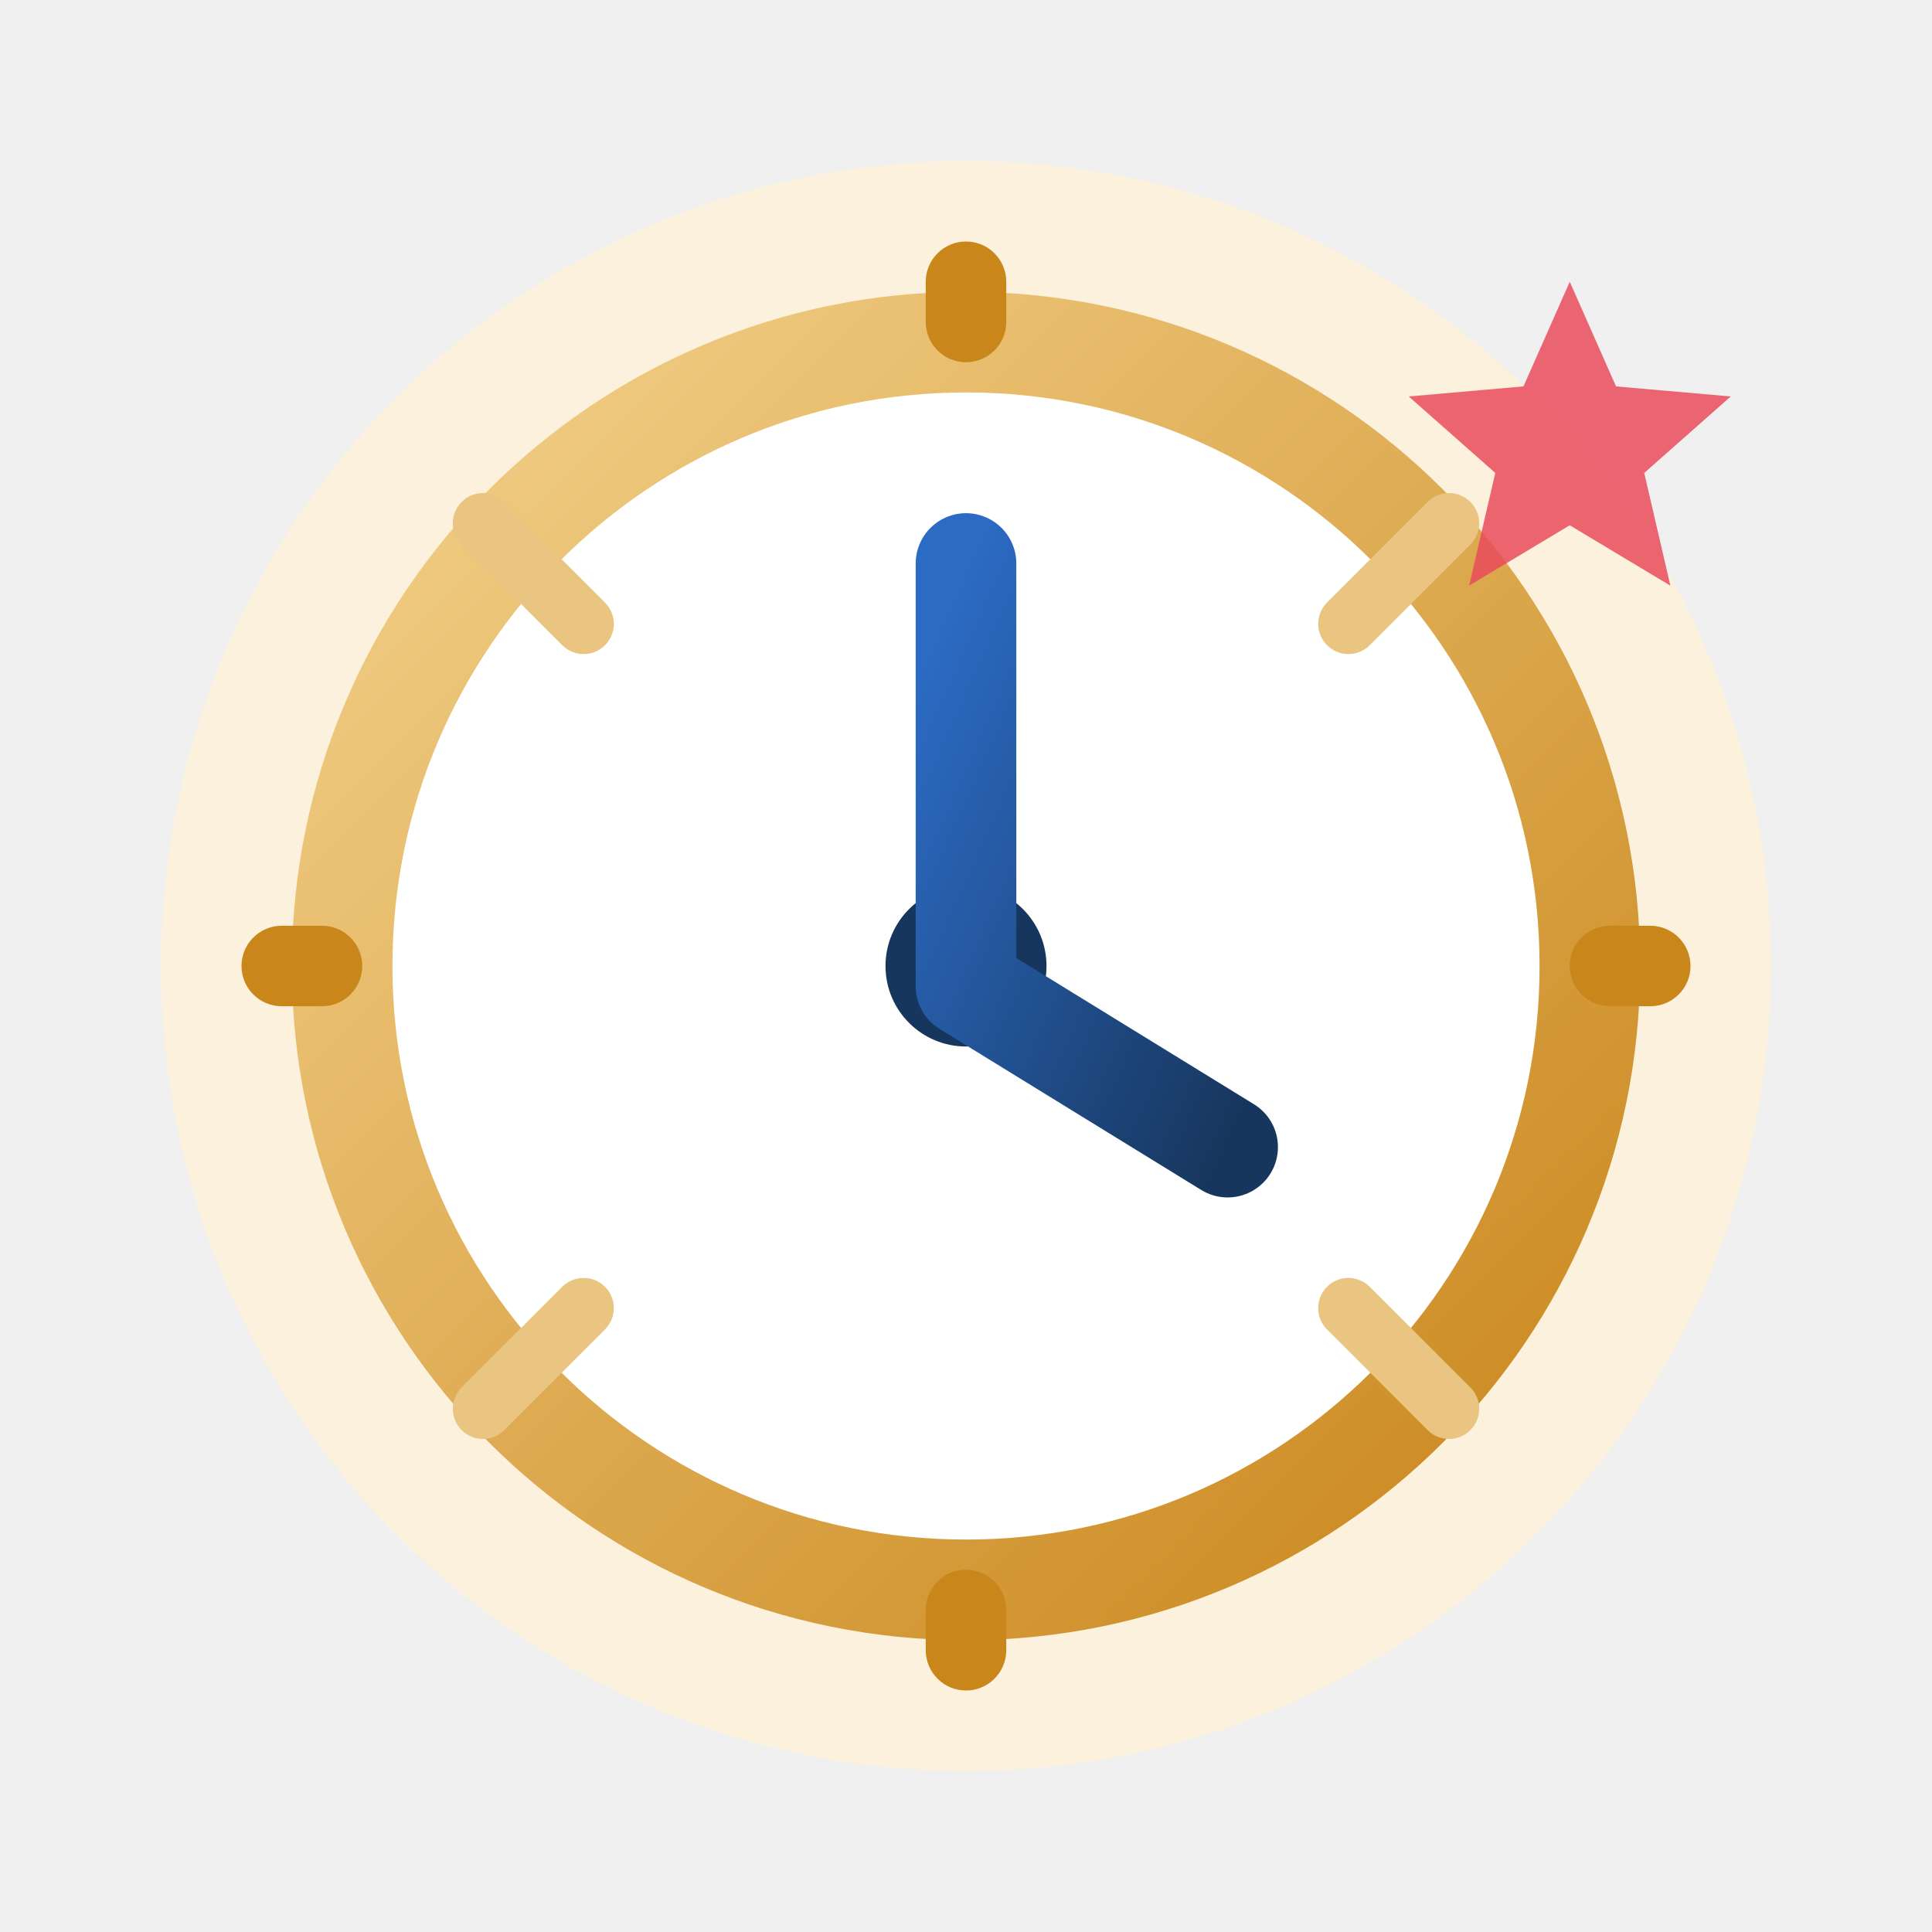
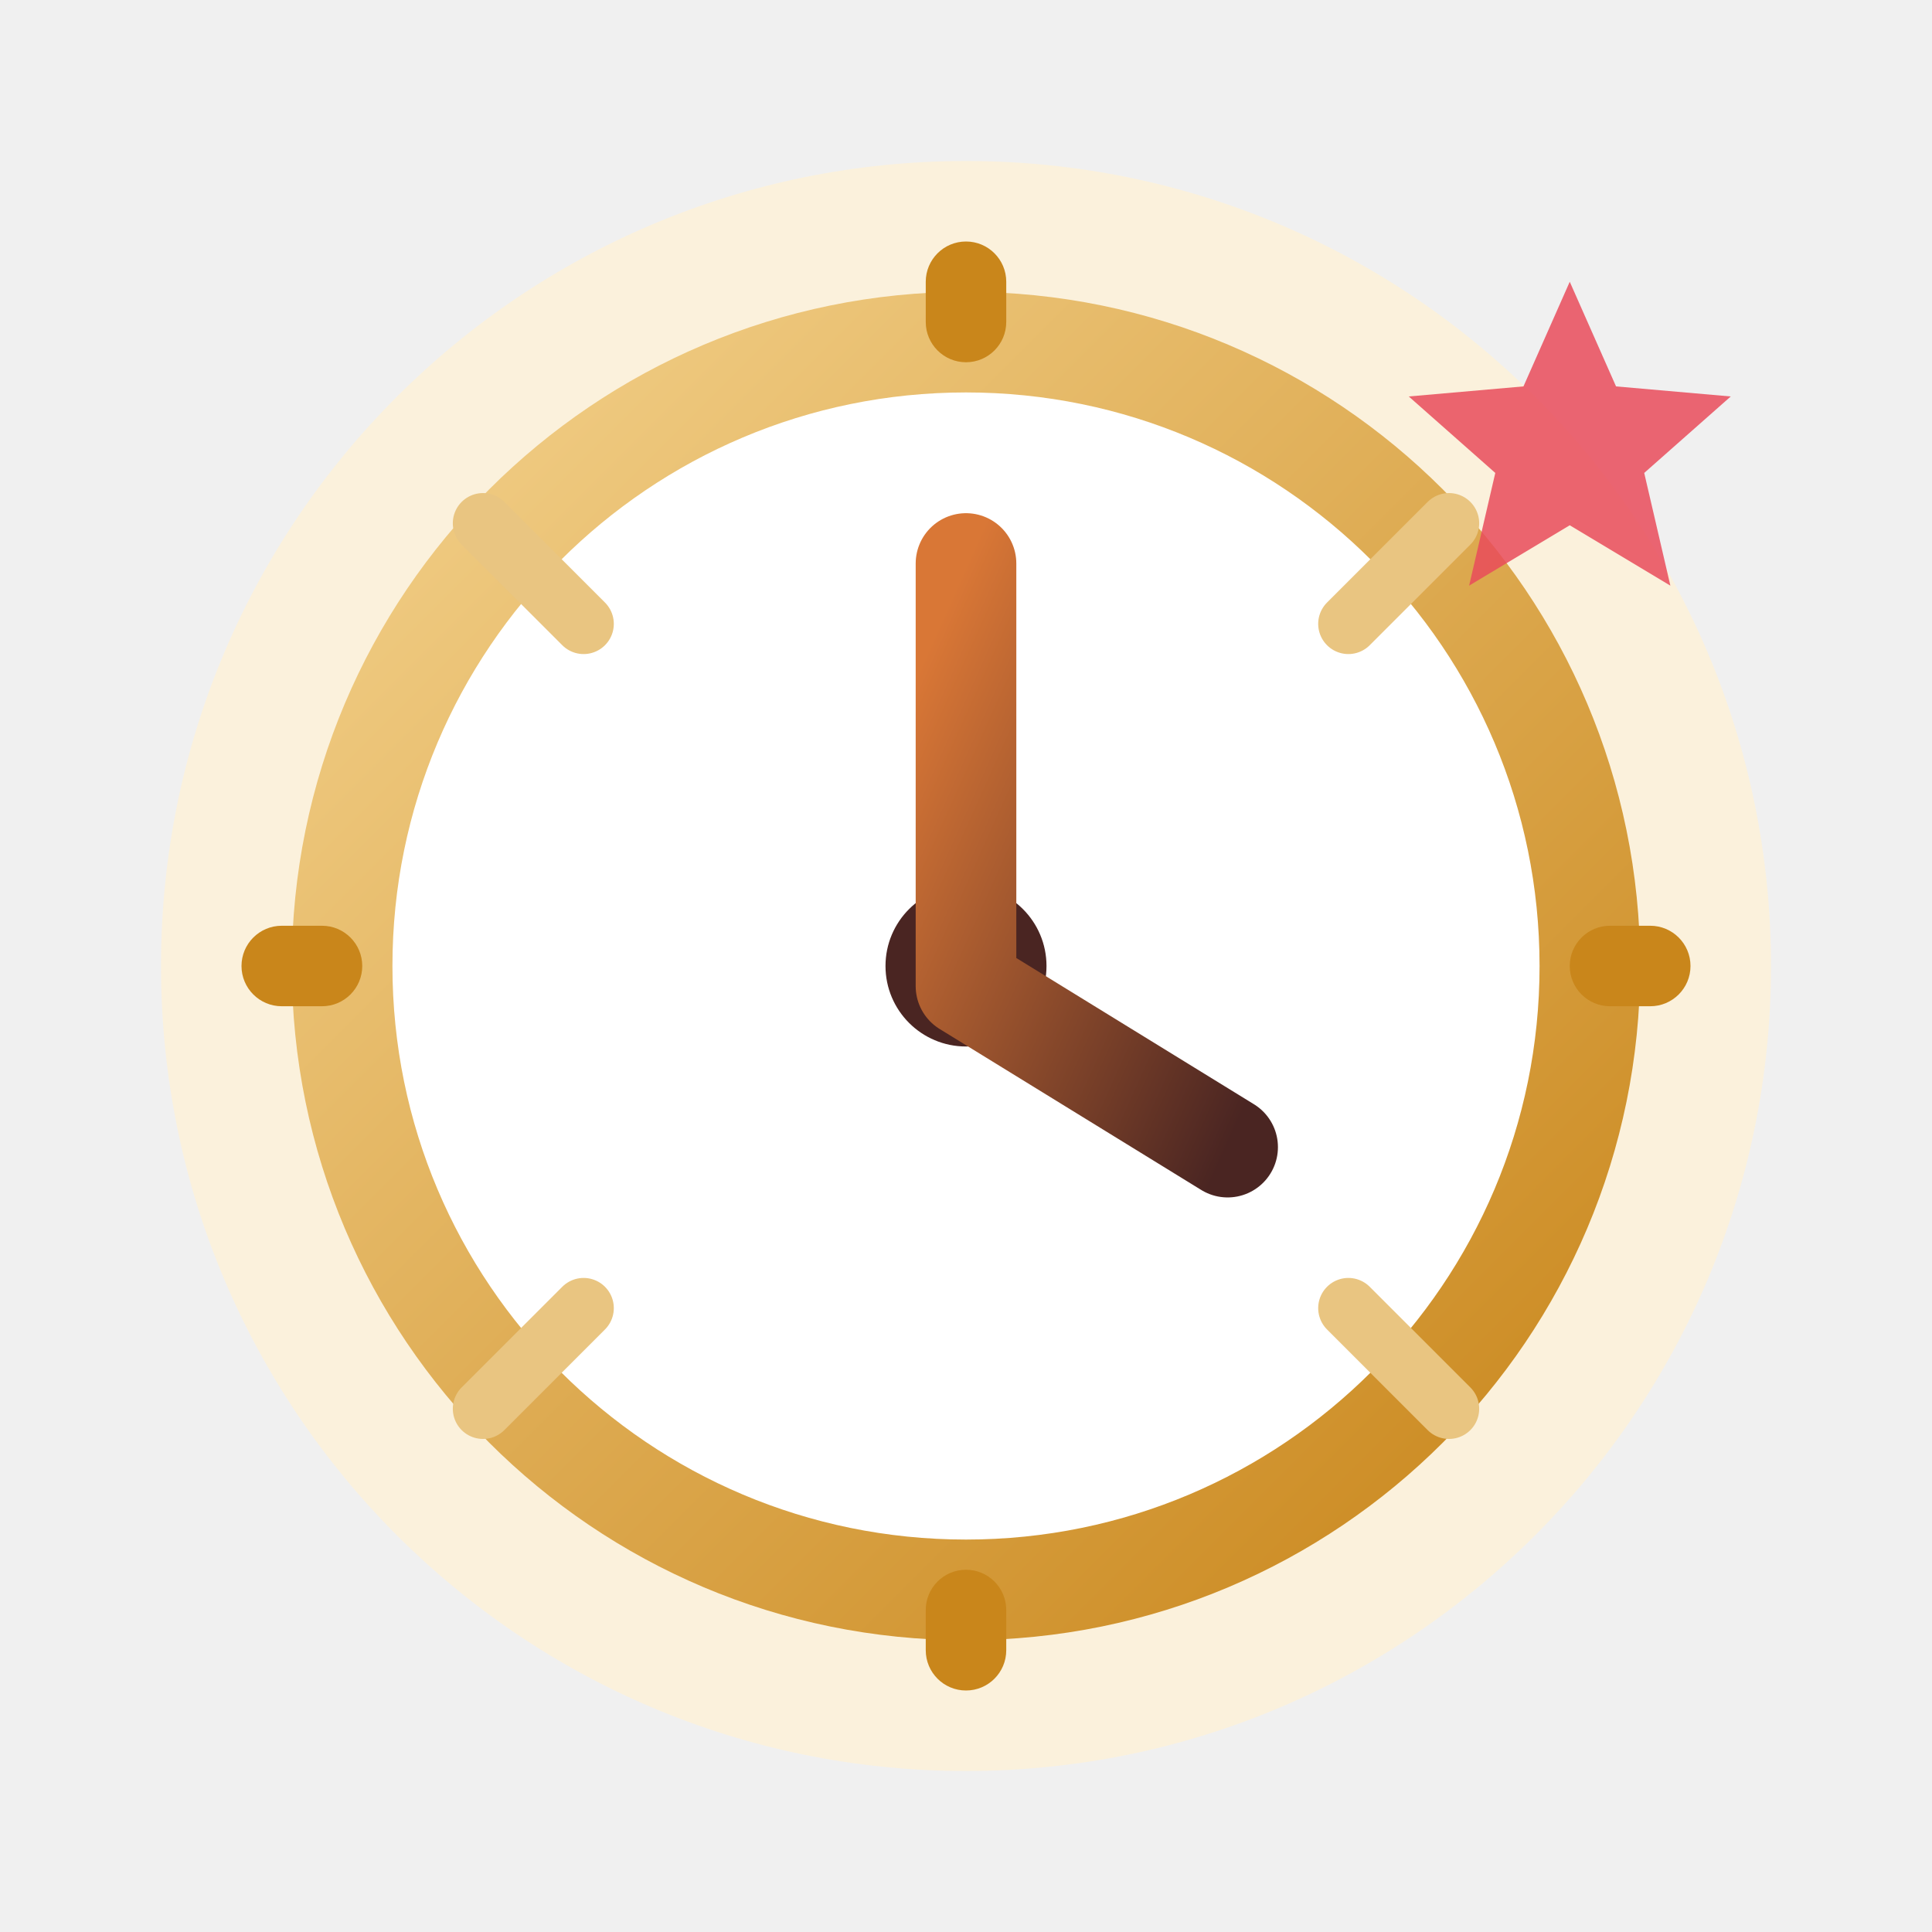
<svg xmlns="http://www.w3.org/2000/svg" viewBox="0 0 96 96" width="96" height="96" role="img" aria-label="Pending review clock">
  <defs>
    <linearGradient id="spGold" x1="0" y1="0" x2="1" y2="1">
      <stop offset="0" stop-color="#F3D18B" />
      <stop offset="1" stop-color="#C9861B" />
    </linearGradient>
    <linearGradient id="spNavy" x1="0" y1="0" x2="1" y2="1">
-       <stop offset="0" stop-color="#2C6BC4" />
-       <stop offset="1" stop-color="#17365D" />
+       <stop offset="0" stop-color="#D97736" />
+       <stop offset="1" stop-color="#4A2522" />
    </linearGradient>
  </defs>
  <circle cx="48" cy="48" r="40" fill="#FBF1DC" />
  <circle cx="48" cy="48" r="31" fill="#FFFFFF" stroke="url(#spGold)" stroke-width="5" />
-   <circle cx="48" cy="48" r="4" fill="#17365D" />
+   <circle cx="48" cy="48" r="4" fill="#4A2522" />
  <path d="M48 28v21l13 8" fill="none" stroke="url(#spNavy)" stroke-width="5" stroke-linecap="round" stroke-linejoin="round" />
  <g fill="#C9861B">
    <rect x="46" y="12" width="4" height="6" rx="2" />
    <rect x="46" y="78" width="4" height="6" rx="2" />
    <rect x="12" y="46" width="6" height="4" rx="2" />
    <rect x="78" y="46" width="6" height="4" rx="2" />
  </g>
  <g fill="none" stroke="#E9C581" stroke-width="3" stroke-linecap="round">
    <path d="M24 26l5 5" />
    <path d="M72 26l-5 5" />
    <path d="M24 70l5-5" />
    <path d="M72 70l-5-5" />
  </g>
  <path d="M78 14l2.3 5.2 5.7.5-4.3 3.8 1.3 5.6-5-3-5 3 1.3-5.6-4.3-3.8 5.7-.5z" fill="#E94B5A" opacity="0.85" />
</svg>
